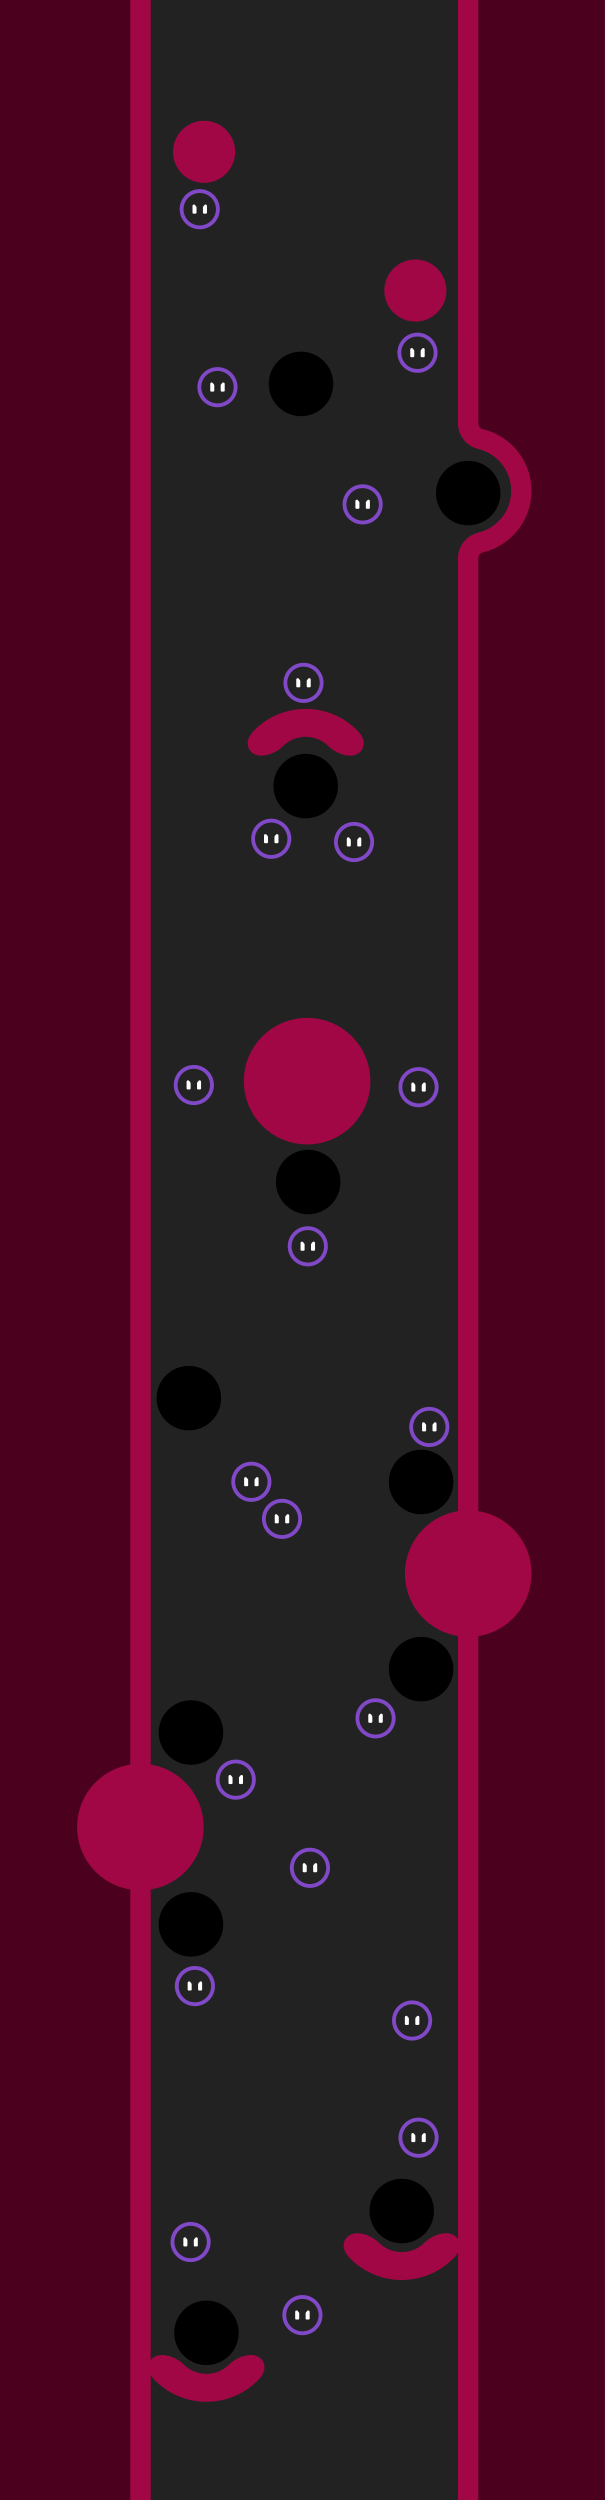
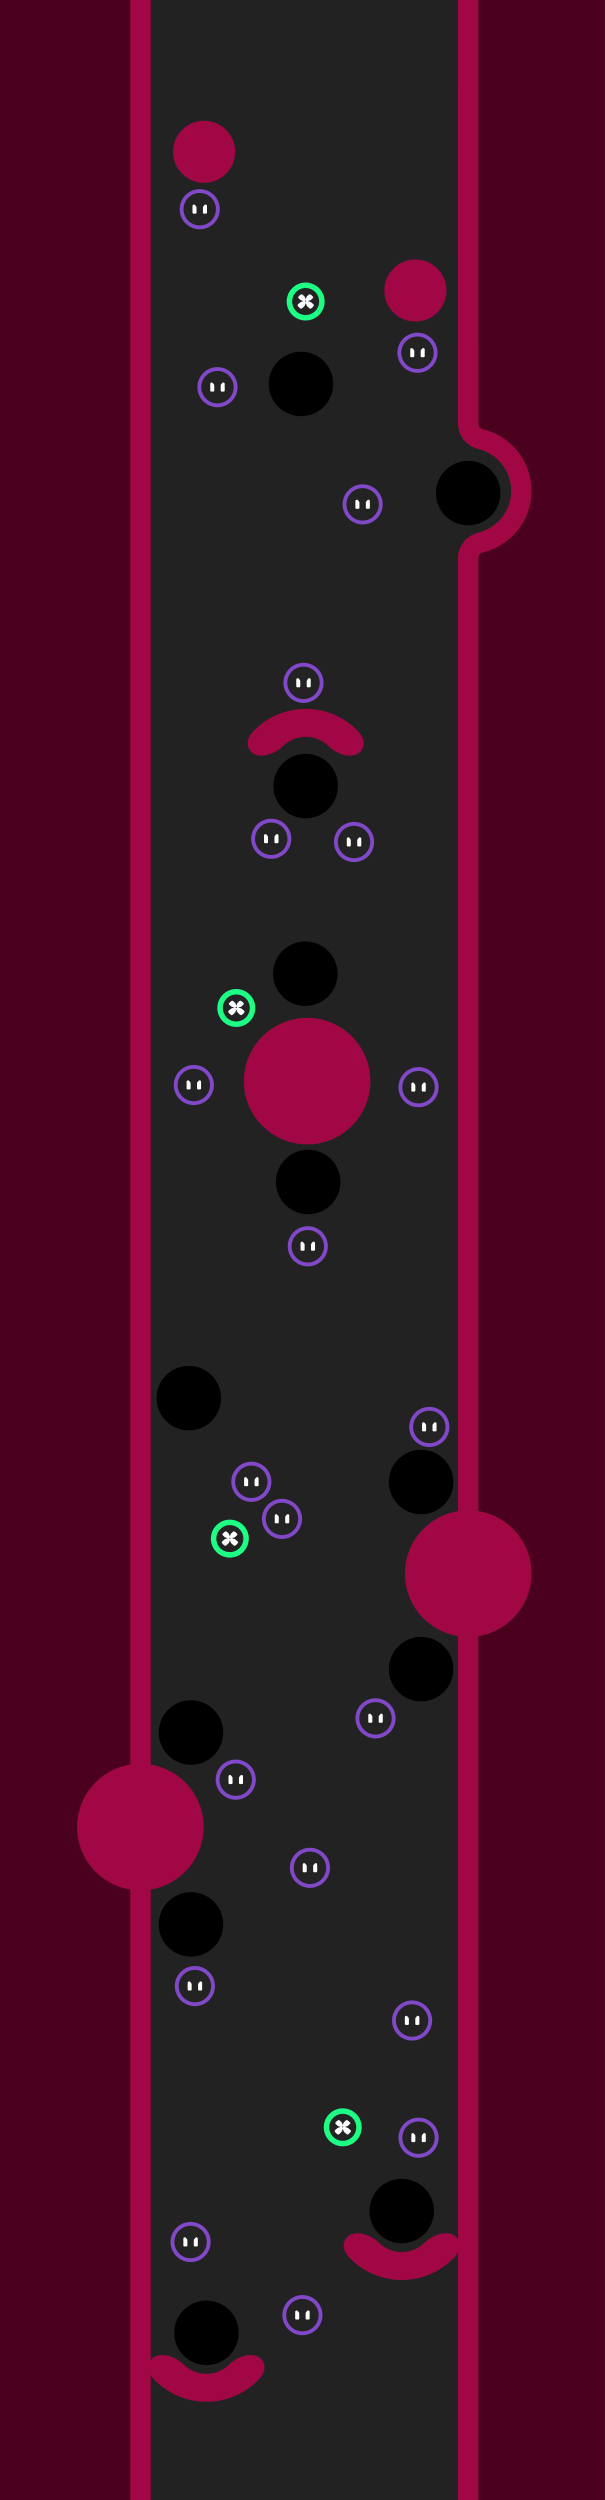
<svg xmlns="http://www.w3.org/2000/svg" width="750px" height="3100px" version="1.1" xml:space="preserve" style="fill-rule:evenodd;clip-rule:evenodd;stroke-linecap:round;stroke-linejoin:round;stroke-miterlimit:1.5;">
  <rect id="Level-1" x="-0" y="0" width="750" height="3100" style="fill:#222;" />
  <clipPath id="_clip1">
    <rect x="-0" y="0" width="750" height="3100" />
  </clipPath>
  <g clip-path="url(#_clip1)">
    <path id="_-collision-" d="M580.577,3206.11l0,-2513.83c0,-9.293 6.388,-17.367 15.431,-19.505c28.997,-6.932 50.569,-33.044 50.569,-64.155c0,-31.121 -21.585,-57.239 -50.588,-64.188c-9.015,-2.128 -15.385,-10.176 -15.385,-19.439c-0.027,-102.444 -0.027,-616.682 -0.027,-616.682" style="fill:none;stroke:#a10745;stroke-width:25px;" />
    <path id="_-background-" d="M580.577,3206.11l0,-2513.83c0,-9.293 6.388,-17.367 15.431,-19.505c28.997,-6.932 50.569,-33.044 50.569,-64.155c0,-31.121 -21.585,-57.239 -50.588,-64.188c-9.015,-2.128 -15.385,-10.176 -15.385,-19.439c-0.027,-102.444 -0.027,-616.682 -0.027,-616.682l399.125,0l0,3297.8l-399.125,-0Z" style="fill:#4b001e;stroke:#a10745;stroke-width:25px;" />
    <path id="_-collision-1" d="M174.077,-315.688c0,0 0,3522 0,3522" style="fill:none;stroke:#a10745;stroke-width:25px;" />
    <path id="_-background-1" d="M174.077,3206.31l-314.375,-0.203l0,-3521.8l314.375,0c0,0 0,3522 0,3522Z" style="fill:#4b001e;stroke:#a10745;stroke-width:25px;" />
    <g id="Hole">
      <circle id="holePos" cx="379.077" cy="974.752" r="40" />
    </g>
    <g id="Hole1">
      <circle id="holePos1" cx="580.577" cy="611.418" r="40" />
    </g>
    <g id="Hole2">
-       <circle id="holePos2" cx="373.244" cy="476.085" r="40" />
+       <circle id="holePos2" cx="378.577" cy="1207.42" r="40" />
    </g>
    <g id="Hole3">
-       <circle id="holePos3" cx="256" cy="2892.7" r="40" />
+       <circle id="holePos3" cx="373.244" cy="476.085" r="40" />
    </g>
    <g id="Hole4">
-       <circle id="holePos4" cx="498.155" cy="2741.7" r="40" />
+       <circle id="holePos4" cx="256" cy="2892.7" r="40" />
    </g>
    <g id="Hole5">
-       <circle id="holePos5" cx="236.822" cy="2386.2" r="40" />
+       <circle id="holePos5" cx="498.155" cy="2741.7" r="40" />
    </g>
    <g id="Hole6">
-       <circle id="holePos6" cx="236.822" cy="2148.36" r="40" />
+       <circle id="holePos6" cx="236.822" cy="2386.2" r="40" />
    </g>
    <g id="Hole7">
-       <circle id="holePos7" cx="522.155" cy="1837.69" r="40" />
+       <circle id="holePos7" cx="236.822" cy="2148.36" r="40" />
    </g>
    <g id="Hole8">
-       <circle id="holePos8" cx="234.155" cy="1733.69" r="40" />
+       <circle id="holePos8" cx="522.155" cy="1837.69" r="40" />
    </g>
    <g id="Hole9">
-       <circle id="holePos9" cx="382.155" cy="1465.69" r="40" />
+       <circle id="holePos9" cx="234.155" cy="1733.69" r="40" />
    </g>
    <g id="Hole10">
-       <circle id="holePos10" cx="522.155" cy="2069.7" r="40" />
+       <circle id="holePos10" cx="382.155" cy="1465.69" r="40" />
+     </g>
+     <g id="Hole11">
+       <circle id="holePos11" cx="522.155" cy="2069.7" r="40" />
    </g>
    <path id="_-collision-2" d="M370.757,891.957c11.069,-0.998 16.591,-0.005 16.591,-0.005c16.974,1.811 33.461,9.216 46.46,22.215c14.515,14.515 -7.53,12.319 -17.424,2.424c-20.59,-20.589 -54.023,-20.589 -74.613,0c-9.894,9.895 -31.94,12.091 -17.424,-2.424c12.986,-12.986 29.453,-20.389 46.41,-22.21c2.765,-0.297 9.013,-0.805 16.591,-0.005" style="fill:#a10745;stroke:#a10745;stroke-width:25.03px;" />
    <g id="Enemy">
      <circle id="enemyPos" cx="375" cy="2870.75" r="22.5" style="fill:#232323;stroke:#8148c8;stroke-width:4.77px;" />
      <g>
        <path d="M370.515,2867.22c0.331,0.398 0.512,0.899 0.512,1.416c0,1.87 0,6.366 0,6.366c0,0.69 -0.56,1.25 -1.25,1.25l-2.5,-0c-0.69,-0 -1.25,-0.56 -1.25,-1.25c0,-0 0,-4.606 0,-8.369c0,-0.731 0.458,-1.384 1.146,-1.633c0.688,-0.249 1.458,-0.041 1.926,0.521c0.548,0.658 1.058,1.27 1.416,1.699Z" style="fill:#fff;" />
        <path d="M379.485,2867.22c-0.331,0.398 -0.512,0.899 -0.512,1.416c-0,1.87 -0,6.366 -0,6.366c-0,0.69 0.56,1.25 1.25,1.25l2.5,-0c0.69,-0 1.25,-0.56 1.25,-1.25l-0,-8.369c-0,-0.731 -0.458,-1.384 -1.146,-1.633c-0.688,-0.249 -1.458,-0.041 -1.926,0.521c-0.548,0.658 -1.058,1.27 -1.416,1.699Z" style="fill:#fff;" />
      </g>
    </g>
    <g id="Enemy1">
      <circle id="enemyPos1" cx="236.333" cy="2780.09" r="22.5" style="fill:#232323;stroke:#8148c8;stroke-width:4.77px;" />
      <g>
        <path d="M231.848,2776.55c0.331,0.398 0.513,0.899 0.513,1.416l-0,6.366c-0,0.69 -0.56,1.25 -1.25,1.25l-2.5,0c-0.69,0 -1.25,-0.56 -1.25,-1.25l-0,-8.369c-0,-0.731 0.458,-1.384 1.145,-1.633c0.688,-0.249 1.458,-0.041 1.926,0.521c0.549,0.659 1.059,1.27 1.416,1.699Z" style="fill:#fff;" />
        <path d="M240.819,2776.55c-0.332,0.398 -0.513,0.899 -0.513,1.416l-0,6.366c-0,0.69 0.56,1.25 1.25,1.25l2.5,0c0.69,0 1.25,-0.56 1.25,-1.25l-0,-8.369c-0,-0.731 -0.458,-1.384 -1.146,-1.633c-0.687,-0.249 -1.457,-0.041 -1.925,0.521c-0.549,0.659 -1.059,1.27 -1.416,1.699Z" style="fill:#fff;" />
      </g>
    </g>
    <g id="Enemy2">
      <circle id="enemyPos2" cx="511" cy="2505.42" r="22.5" style="fill:#232323;stroke:#8148c8;stroke-width:4.77px;" />
      <g>
        <path d="M506.515,2501.89c0.331,0.397 0.512,0.898 0.512,1.416l0,6.366c0,0.689 -0.56,1.25 -1.25,1.25l-2.5,-0c-0.69,-0 -1.25,-0.561 -1.25,-1.25l0,-8.369c0,-0.732 0.458,-1.385 1.146,-1.634c0.688,-0.249 1.458,-0.04 1.926,0.522c0.548,0.658 1.058,1.27 1.416,1.699Z" style="fill:#fff;" />
        <path d="M515.485,2501.89c-0.331,0.397 -0.512,0.898 -0.512,1.416c-0,1.869 -0,6.366 -0,6.366c-0,0.689 0.56,1.25 1.25,1.25l2.5,-0c0.69,-0 1.25,-0.561 1.25,-1.25l-0,-8.369c-0,-0.732 -0.458,-1.385 -1.146,-1.634c-0.688,-0.249 -1.458,-0.04 -1.926,0.522c-0.548,0.658 -1.058,1.27 -1.416,1.699Z" style="fill:#fff;" />
      </g>
    </g>
    <g id="Enemy3">
      <circle id="enemyPos3" cx="241.667" cy="2462.75" r="22.5" style="fill:#232323;stroke:#8148c8;stroke-width:4.77px;" />
      <g>
        <path d="M237.181,2459.22c0.332,0.398 0.513,0.899 0.513,1.416c0,1.87 0,6.366 0,6.366c0,0.69 -0.56,1.25 -1.25,1.25l-2.5,-0c-0.69,-0 -1.25,-0.56 -1.25,-1.25l0,-8.369c0,-0.731 0.458,-1.384 1.146,-1.633c0.687,-0.249 1.457,-0.041 1.925,0.521c0.549,0.658 1.059,1.27 1.416,1.699Z" style="fill:#fff;" />
        <path d="M246.152,2459.22c-0.331,0.398 -0.513,0.899 -0.513,1.416l0,6.366c0,0.69 0.56,1.25 1.25,1.25l2.5,-0c0.69,-0 1.25,-0.56 1.25,-1.25l0,-8.369c0,-0.731 -0.458,-1.384 -1.145,-1.633c-0.688,-0.249 -1.458,-0.041 -1.926,0.521c-0.549,0.658 -1.059,1.27 -1.416,1.699Z" style="fill:#fff;" />
      </g>
    </g>
    <g id="Enemy4">
      <circle id="enemyPos4" cx="465.667" cy="2130.75" r="22.5" style="fill:#232323;stroke:#8148c8;stroke-width:4.77px;" />
      <g>
        <path d="M461.181,2127.22c0.332,0.398 0.513,0.899 0.513,1.416l0,6.366c0,0.69 -0.56,1.25 -1.25,1.25l-2.5,-0c-0.69,-0 -1.25,-0.56 -1.25,-1.25l0,-8.369c0,-0.731 0.458,-1.384 1.146,-1.633c0.687,-0.249 1.457,-0.041 1.925,0.521c0.549,0.658 1.059,1.27 1.416,1.699Z" style="fill:#fff;" />
        <path d="M470.152,2127.22c-0.331,0.398 -0.513,0.899 -0.513,1.416l0,6.366c0,0.69 0.56,1.25 1.25,1.25l2.5,-0c0.69,-0 1.25,-0.56 1.25,-1.25l0,-8.369c0,-0.731 -0.458,-1.384 -1.145,-1.633c-0.688,-0.249 -1.458,-0.041 -1.926,0.521c-0.549,0.658 -1.059,1.27 -1.416,1.699Z" style="fill:#fff;" />
      </g>
    </g>
    <g id="Enemy5">
      <circle id="enemyPos5" cx="532.333" cy="1769.42" r="22.5" style="fill:#232323;stroke:#8148c8;stroke-width:4.77px;" />
      <g>
        <path d="M527.848,1765.89c0.331,0.397 0.513,0.898 0.513,1.416c-0,1.869 -0,6.366 -0,6.366c-0,0.689 -0.56,1.25 -1.25,1.25l-2.5,-0c-0.69,-0 -1.25,-0.561 -1.25,-1.25l-0,-8.369c-0,-0.732 0.458,-1.385 1.145,-1.634c0.688,-0.249 1.458,-0.04 1.926,0.522c0.549,0.658 1.059,1.27 1.416,1.699Z" style="fill:#fff;" />
        <path d="M536.819,1765.89c-0.332,0.397 -0.513,0.898 -0.513,1.416l-0,6.366c-0,0.689 0.56,1.25 1.25,1.25l2.5,-0c0.69,-0 1.25,-0.561 1.25,-1.25l-0,-8.369c-0,-0.732 -0.458,-1.385 -1.146,-1.634c-0.687,-0.249 -1.457,-0.04 -1.925,0.522c-0.549,0.658 -1.059,1.27 -1.416,1.699Z" style="fill:#fff;" />
      </g>
    </g>
    <g id="Enemy6">
      <circle id="enemyPos6" cx="519" cy="1348.09" r="22.5" style="fill:#232323;stroke:#8148c8;stroke-width:4.77px;" />
      <g>
        <path d="M514.515,1344.55c0.331,0.398 0.512,0.899 0.512,1.416c0,1.87 0,6.366 0,6.366c0,0.69 -0.56,1.25 -1.25,1.25l-2.5,0c-0.69,0 -1.25,-0.56 -1.25,-1.25l0,-8.369c0,-0.731 0.458,-1.384 1.146,-1.633c0.688,-0.249 1.458,-0.041 1.926,0.521c0.548,0.659 1.058,1.27 1.416,1.699Z" style="fill:#fff;" />
        <path d="M523.485,1344.55c-0.331,0.398 -0.512,0.899 -0.512,1.416c-0,1.87 -0,6.366 -0,6.366c-0,0.69 0.56,1.25 1.25,1.25l2.5,0c0.69,0 1.25,-0.56 1.25,-1.25c-0,0 -0,-4.605 -0,-8.369c-0,-0.731 -0.458,-1.384 -1.146,-1.633c-0.688,-0.249 -1.458,-0.041 -1.926,0.521c-0.548,0.659 -1.058,1.27 -1.416,1.699Z" style="fill:#fff;" />
      </g>
    </g>
    <g id="Enemy7">
      <circle id="enemyPos7" cx="240.333" cy="1345.42" r="22.5" style="fill:#232323;stroke:#8148c8;stroke-width:4.77px;" />
      <g>
        <path d="M235.848,1341.89c0.331,0.397 0.513,0.898 0.513,1.416l-0,6.366c-0,0.689 -0.56,1.25 -1.25,1.25l-2.5,-0c-0.69,-0 -1.25,-0.561 -1.25,-1.25c-0,-0 -0,-4.606 -0,-8.369c-0,-0.732 0.458,-1.385 1.145,-1.634c0.688,-0.249 1.458,-0.04 1.926,0.522c0.549,0.658 1.059,1.27 1.416,1.699Z" style="fill:#fff;" />
        <path d="M244.819,1341.89c-0.332,0.397 -0.513,0.898 -0.513,1.416l-0,6.366c-0,0.689 0.56,1.25 1.25,1.25l2.5,-0c0.69,-0 1.25,-0.561 1.25,-1.25c-0,-0 -0,-4.606 -0,-8.369c-0,-0.732 -0.458,-1.385 -1.146,-1.634c-0.687,-0.249 -1.457,-0.04 -1.925,0.522c-0.549,0.658 -1.059,1.27 -1.416,1.699Z" style="fill:#fff;" />
      </g>
    </g>
    <g id="Enemy8">
      <circle id="enemyPos8" cx="336.333" cy="1040.09" r="22.5" style="fill:#232323;stroke:#8148c8;stroke-width:4.77px;" />
      <g>
        <path d="M331.848,1036.55c0.331,0.398 0.513,0.899 0.513,1.416c-0,1.87 -0,6.366 -0,6.366c-0,0.69 -0.56,1.25 -1.25,1.25l-2.5,0c-0.69,0 -1.25,-0.56 -1.25,-1.25l-0,-8.369c-0,-0.731 0.458,-1.384 1.145,-1.633c0.688,-0.249 1.458,-0.041 1.926,0.521c0.549,0.659 1.059,1.27 1.416,1.699Z" style="fill:#fff;" />
        <path d="M340.819,1036.55c-0.332,0.398 -0.513,0.899 -0.513,1.416c-0,1.87 -0,6.366 -0,6.366c-0,0.69 0.56,1.25 1.25,1.25l2.5,0c0.69,0 1.25,-0.56 1.25,-1.25l-0,-8.369c-0,-0.731 -0.458,-1.384 -1.146,-1.633c-0.687,-0.249 -1.457,-0.041 -1.925,0.521c-0.549,0.659 -1.059,1.27 -1.416,1.699Z" style="fill:#fff;" />
      </g>
    </g>
    <g id="Enemy9">
      <circle id="enemyPos9" cx="439" cy="1044.09" r="22.5" style="fill:#232323;stroke:#8148c8;stroke-width:4.77px;" />
      <g>
        <path d="M434.515,1040.55c0.331,0.398 0.512,0.899 0.512,1.416c0,1.87 0,6.366 0,6.366c0,0.69 -0.56,1.25 -1.25,1.25l-2.5,0c-0.69,0 -1.25,-0.56 -1.25,-1.25l0,-8.369c0,-0.731 0.458,-1.384 1.146,-1.633c0.688,-0.249 1.458,-0.041 1.926,0.521c0.548,0.659 1.058,1.27 1.416,1.699Z" style="fill:#fff;" />
        <path d="M443.485,1040.55c-0.331,0.398 -0.512,0.899 -0.512,1.416c-0,1.87 -0,6.366 -0,6.366c-0,0.69 0.56,1.25 1.25,1.25l2.5,0c0.69,0 1.25,-0.56 1.25,-1.25l-0,-8.369c-0,-0.731 -0.458,-1.384 -1.146,-1.633c-0.688,-0.249 -1.458,-0.041 -1.926,0.521c-0.548,0.659 -1.058,1.27 -1.416,1.699Z" style="fill:#fff;" />
      </g>
    </g>
    <g id="Enemy10">
      <circle id="enemyPos10" cx="376.333" cy="846.752" r="22.5" style="fill:#232323;stroke:#8148c8;stroke-width:4.77px;" />
      <g>
        <path d="M371.848,843.22c0.331,0.398 0.513,0.899 0.513,1.416l-0,6.366c-0,0.69 -0.56,1.25 -1.25,1.25l-2.5,-0c-0.69,-0 -1.25,-0.56 -1.25,-1.25c-0,-0 -0,-4.606 -0,-8.369c-0,-0.731 0.458,-1.384 1.145,-1.633c0.688,-0.249 1.458,-0.041 1.926,0.521c0.549,0.658 1.059,1.27 1.416,1.699Z" style="fill:#fff;" />
        <path d="M380.819,843.22c-0.332,0.398 -0.513,0.899 -0.513,1.416l-0,6.366c-0,0.69 0.56,1.25 1.25,1.25l2.5,-0c0.69,-0 1.25,-0.56 1.25,-1.25l-0,-8.369c-0,-0.731 -0.458,-1.384 -1.146,-1.633c-0.687,-0.249 -1.457,-0.041 -1.925,0.521c-0.549,0.658 -1.059,1.27 -1.416,1.699Z" style="fill:#fff;" />
      </g>
    </g>
    <g id="Enemy11">
      <circle id="enemyPos11" cx="449.667" cy="625.419" r="22.5" style="fill:#232323;stroke:#8148c8;stroke-width:4.77px;" />
      <g>
        <path d="M445.181,621.887c0.332,0.397 0.513,0.898 0.513,1.416c0,1.869 0,6.366 0,6.366c0,0.689 -0.56,1.25 -1.25,1.25l-2.5,-0c-0.69,-0 -1.25,-0.561 -1.25,-1.25l0,-8.369c0,-0.732 0.458,-1.385 1.146,-1.634c0.687,-0.249 1.457,-0.04 1.925,0.522c0.549,0.658 1.059,1.27 1.416,1.699Z" style="fill:#fff;" />
        <path d="M454.152,621.887c-0.331,0.397 -0.513,0.898 -0.513,1.416c0,1.869 0,6.366 0,6.366c0,0.689 0.56,1.25 1.25,1.25l2.5,-0c0.69,-0 1.25,-0.561 1.25,-1.25l0,-8.369c0,-0.732 -0.458,-1.385 -1.145,-1.634c-0.688,-0.249 -1.458,-0.04 -1.926,0.522c-0.549,0.658 -1.059,1.27 -1.416,1.699Z" style="fill:#fff;" />
      </g>
    </g>
    <g id="Enemy12">
      <circle id="enemyPos12" cx="517.667" cy="437.419" r="22.5" style="fill:#232323;stroke:#8148c8;stroke-width:4.77px;" />
      <g>
        <path d="M513.181,433.887c0.332,0.397 0.513,0.898 0.513,1.416l0,6.366c0,0.689 -0.56,1.25 -1.25,1.25l-2.5,-0c-0.69,-0 -1.25,-0.561 -1.25,-1.25l0,-8.369c0,-0.732 0.458,-1.385 1.146,-1.634c0.687,-0.249 1.457,-0.04 1.925,0.522c0.549,0.658 1.059,1.27 1.416,1.699Z" style="fill:#fff;" />
        <path d="M522.152,433.887c-0.331,0.397 -0.513,0.898 -0.513,1.416l0,6.366c0,0.689 0.56,1.25 1.25,1.25l2.5,-0c0.69,-0 1.25,-0.561 1.25,-1.25l0,-8.369c0,-0.732 -0.458,-1.385 -1.145,-1.634c-0.688,-0.249 -1.458,-0.04 -1.926,0.522c-0.549,0.658 -1.059,1.27 -1.416,1.699Z" style="fill:#fff;" />
      </g>
    </g>
    <g id="Enemy13">
      <circle id="enemyPos13" cx="247.667" cy="259.419" r="22.5" style="fill:#232323;stroke:#8148c8;stroke-width:4.77px;" />
      <g>
        <path d="M243.181,255.887c0.332,0.397 0.513,0.898 0.513,1.416c0,1.869 0,6.366 0,6.366c0,0.689 -0.56,1.25 -1.25,1.25l-2.5,-0c-0.69,-0 -1.25,-0.561 -1.25,-1.25c0,-0 0,-4.606 0,-8.369c0,-0.732 0.458,-1.385 1.146,-1.634c0.687,-0.249 1.457,-0.04 1.925,0.522c0.549,0.658 1.059,1.27 1.416,1.699Z" style="fill:#fff;" />
        <path d="M252.152,255.887c-0.331,0.397 -0.513,0.898 -0.513,1.416c0,1.869 0,6.366 0,6.366c0,0.689 0.56,1.25 1.25,1.25l2.5,-0c0.69,-0 1.25,-0.561 1.25,-1.25c0,-0 0,-4.606 0,-8.369c0,-0.732 -0.458,-1.385 -1.145,-1.634c-0.688,-0.249 -1.458,-0.04 -1.926,0.522c-0.549,0.658 -1.059,1.27 -1.416,1.699Z" style="fill:#fff;" />
      </g>
    </g>
    <g id="Enemy14">
      <circle id="enemyPos14" cx="381.667" cy="1545.42" r="22.5" style="fill:#232323;stroke:#8148c8;stroke-width:4.77px;" />
      <g>
        <path d="M377.181,1541.89c0.332,0.397 0.513,0.898 0.513,1.416c0,1.869 0,6.366 0,6.366c0,0.689 -0.56,1.25 -1.25,1.25l-2.5,-0c-0.69,-0 -1.25,-0.561 -1.25,-1.25c0,-0 0,-4.606 0,-8.369c0,-0.732 0.458,-1.385 1.146,-1.634c0.687,-0.249 1.457,-0.04 1.925,0.522c0.549,0.658 1.059,1.27 1.416,1.699Z" style="fill:#fff;" />
        <path d="M386.152,1541.89c-0.331,0.397 -0.513,0.898 -0.513,1.416c0,1.869 0,6.366 0,6.366c0,0.689 0.56,1.25 1.25,1.25l2.5,-0c0.69,-0 1.25,-0.561 1.25,-1.25l0,-8.369c0,-0.732 -0.458,-1.385 -1.145,-1.634c-0.688,-0.249 -1.458,-0.04 -1.926,0.522c-0.549,0.658 -1.059,1.27 -1.416,1.699Z" style="fill:#fff;" />
      </g>
    </g>
    <g id="Enemy15">
      <circle id="enemyPos15" cx="349.667" cy="1883.42" r="22.5" style="fill:#232323;stroke:#8148c8;stroke-width:4.77px;" />
      <g>
        <path d="M345.181,1879.89c0.332,0.397 0.513,0.898 0.513,1.416c0,1.869 0,6.366 0,6.366c0,0.689 -0.56,1.25 -1.25,1.25l-2.5,-0c-0.69,-0 -1.25,-0.561 -1.25,-1.25l0,-8.369c0,-0.732 0.458,-1.385 1.146,-1.634c0.687,-0.249 1.457,-0.04 1.925,0.522c0.549,0.658 1.059,1.27 1.416,1.699Z" style="fill:#fff;" />
        <path d="M354.152,1879.89c-0.331,0.397 -0.513,0.898 -0.513,1.416c0,1.869 0,6.366 0,6.366c0,0.689 0.56,1.25 1.25,1.25l2.5,-0c0.69,-0 1.25,-0.561 1.25,-1.25l0,-8.369c0,-0.732 -0.458,-1.385 -1.145,-1.634c-0.688,-0.249 -1.458,-0.04 -1.926,0.522c-0.549,0.658 -1.059,1.27 -1.416,1.699Z" style="fill:#fff;" />
      </g>
    </g>
    <g id="Enemy16">
      <circle id="enemyPos16" cx="311.667" cy="1837.42" r="22.5" style="fill:#232323;stroke:#8148c8;stroke-width:4.77px;" />
      <g>
        <path d="M307.181,1833.89c0.332,0.397 0.513,0.898 0.513,1.416c0,1.869 0,6.366 0,6.366c0,0.689 -0.56,1.25 -1.25,1.25l-2.5,-0c-0.69,-0 -1.25,-0.561 -1.25,-1.25l0,-8.369c0,-0.732 0.458,-1.385 1.146,-1.634c0.687,-0.249 1.457,-0.04 1.925,0.522c0.549,0.658 1.059,1.27 1.416,1.699Z" style="fill:#fff;" />
        <path d="M316.152,1833.89c-0.331,0.397 -0.513,0.898 -0.513,1.416l0,6.366c0,0.689 0.56,1.25 1.25,1.25l2.5,-0c0.69,-0 1.25,-0.561 1.25,-1.25l0,-8.369c0,-0.732 -0.458,-1.385 -1.145,-1.634c-0.688,-0.249 -1.458,-0.04 -1.926,0.522c-0.549,0.658 -1.059,1.27 -1.416,1.699Z" style="fill:#fff;" />
      </g>
    </g>
    <g id="Enemy17">
      <circle id="enemyPos17" cx="269.667" cy="480.085" r="22.5" style="fill:#232323;stroke:#8148c8;stroke-width:4.77px;" />
      <g>
        <path d="M265.181,476.553c0.332,0.398 0.513,0.899 0.513,1.416l0,6.366c0,0.69 -0.56,1.25 -1.25,1.25l-2.5,0c-0.69,0 -1.25,-0.56 -1.25,-1.25l0,-8.369c0,-0.731 0.458,-1.384 1.146,-1.633c0.687,-0.249 1.457,-0.041 1.925,0.521c0.549,0.659 1.059,1.27 1.416,1.699Z" style="fill:#fff;" />
        <path d="M274.152,476.553c-0.331,0.398 -0.513,0.899 -0.513,1.416l0,6.366c0,0.69 0.56,1.25 1.25,1.25l2.5,0c0.69,0 1.25,-0.56 1.25,-1.25l0,-8.369c0,-0.731 -0.458,-1.384 -1.145,-1.633c-0.688,-0.249 -1.458,-0.041 -1.926,0.521c-0.549,0.659 -1.059,1.27 -1.416,1.699Z" style="fill:#fff;" />
      </g>
    </g>
    <g id="Enemy18">
      <circle id="enemyPos18" cx="384.333" cy="2316.09" r="22.5" style="fill:#232323;stroke:#8148c8;stroke-width:4.77px;" />
      <g>
        <path d="M379.848,2312.55c0.331,0.398 0.513,0.899 0.513,1.416l-0,6.366c-0,0.69 -0.56,1.25 -1.25,1.25l-2.5,0c-0.69,0 -1.25,-0.56 -1.25,-1.25l-0,-8.369c-0,-0.731 0.458,-1.384 1.145,-1.633c0.688,-0.249 1.458,-0.041 1.926,0.521c0.549,0.659 1.059,1.27 1.416,1.699Z" style="fill:#fff;" />
        <path d="M388.819,2312.55c-0.332,0.398 -0.513,0.899 -0.513,1.416c-0,1.87 -0,6.366 -0,6.366c-0,0.69 0.56,1.25 1.25,1.25l2.5,0c0.69,0 1.25,-0.56 1.25,-1.25l-0,-8.369c-0,-0.731 -0.458,-1.384 -1.146,-1.633c-0.687,-0.249 -1.457,-0.041 -1.925,0.521c-0.549,0.659 -1.059,1.27 -1.416,1.699Z" style="fill:#fff;" />
      </g>
    </g>
    <g id="Enemy19">
      <circle id="enemyPos19" cx="292.333" cy="2206.75" r="22.5" style="fill:#232323;stroke:#8148c8;stroke-width:4.77px;" />
      <g>
        <path d="M287.848,2203.22c0.331,0.398 0.513,0.899 0.513,1.416l-0,6.366c-0,0.69 -0.56,1.25 -1.25,1.25l-2.5,-0c-0.69,-0 -1.25,-0.56 -1.25,-1.25l-0,-8.369c-0,-0.731 0.458,-1.384 1.145,-1.633c0.688,-0.249 1.458,-0.041 1.926,0.521c0.549,0.658 1.059,1.27 1.416,1.699Z" style="fill:#fff;" />
        <path d="M296.819,2203.22c-0.332,0.398 -0.513,0.899 -0.513,1.416l-0,6.366c-0,0.69 0.56,1.25 1.25,1.25l2.5,-0c0.69,-0 1.25,-0.56 1.25,-1.25c-0,-0 -0,-4.606 -0,-8.369c-0,-0.731 -0.458,-1.384 -1.146,-1.633c-0.687,-0.249 -1.457,-0.041 -1.925,0.521c-0.549,0.658 -1.059,1.27 -1.416,1.699Z" style="fill:#fff;" />
      </g>
    </g>
    <g id="Enemy20">
      <circle id="enemyPos20" cx="519" cy="2650.75" r="22.5" style="fill:#232323;stroke:#8148c8;stroke-width:4.77px;" />
      <g>
        <path d="M514.515,2647.22c0.331,0.398 0.512,0.899 0.512,1.416c0,1.87 0,6.366 0,6.366c0,0.69 -0.56,1.25 -1.25,1.25l-2.5,-0c-0.69,-0 -1.25,-0.56 -1.25,-1.25l0,-8.369c0,-0.731 0.458,-1.384 1.146,-1.633c0.688,-0.249 1.458,-0.041 1.926,0.521c0.548,0.658 1.058,1.27 1.416,1.699Z" style="fill:#fff;" />
        <path d="M523.485,2647.22c-0.331,0.398 -0.512,0.899 -0.512,1.416c-0,1.87 -0,6.366 -0,6.366c-0,0.69 0.56,1.25 1.25,1.25l2.5,-0c0.69,-0 1.25,-0.56 1.25,-1.25l-0,-8.369c-0,-0.731 -0.458,-1.384 -1.146,-1.633c-0.688,-0.249 -1.458,-0.041 -1.926,0.521c-0.548,0.658 -1.058,1.27 -1.416,1.699Z" style="fill:#fff;" />
      </g>
    </g>
    <path id="_-collision-3" d="M264.32,2965.27c-11.069,0.999 -16.591,0.006 -16.591,0.006c-16.974,-1.812 -33.461,-9.217 -46.46,-22.215c-14.516,-14.516 7.53,-12.319 17.424,-2.425c20.59,20.59 54.023,20.59 74.613,0c9.894,-9.894 31.94,-12.091 17.424,2.425c-12.986,12.986 -29.454,20.389 -46.41,22.209c-2.765,0.297 -9.013,0.806 -16.591,0.006" style="fill:#a10745;stroke:#a10745;stroke-width:25.03px;" />
    <path id="_-collision-4" d="M506.476,2814.27c-11.069,0.999 -16.591,0.006 -16.591,0.006c-16.974,-1.812 -33.462,-9.217 -46.46,-22.215c-14.516,-14.516 7.53,-12.319 17.424,-2.425c20.59,20.59 54.023,20.59 74.612,0c9.895,-9.894 31.94,-12.091 17.425,2.425c-12.986,12.986 -29.454,20.389 -46.41,22.209c-2.765,0.297 -9.013,0.806 -16.591,0.006" style="fill:#a10745;stroke:#a10745;stroke-width:25.03px;" />
    <circle id="_-collisionCircle-" cx="174.077" cy="2265.53" r="66" style="fill:#a10745;stroke:#a10745;stroke-width:25.03px;" />
    <circle id="_-collisionCircle-1" cx="580.577" cy="1951.29" r="66" style="fill:#a10745;stroke:#a10745;stroke-width:25.03px;" />
    <circle id="_-collisionCircle-2" cx="380.833" cy="1340.62" r="66" style="fill:#a10745;stroke:#a10745;stroke-width:25.03px;" />
    <circle id="_-collisionCircle-3" cx="253.068" cy="188.252" r="26" style="fill:#a10745;stroke:#a10745;stroke-width:25.03px;" />
    <circle id="_-collisionCircle-4" cx="515.068" cy="360.252" r="26" style="fill:#a10745;stroke:#a10745;stroke-width:25.03px;" />
+     <g id="PowerPuck">
+       <circle id="powerPos" cx="425" cy="2637.89" r="20.142" style="fill:#232323;stroke:#1cfe84;stroke-width:6.79px;" />
+       <g>
+         <g id="eyes">
+           <g id="powerpuck-right-eye">
+             <g>
+               <path id="right-eye" d="M419.551,2636.48c-0.383,-0.101 -0.728,-0.291 -1.002,-0.554c-0.85,-0.816 -1.697,-1.635 -2.541,-2.458c-0.417,-0.406 -0.458,-1.173 0.124,-1.666c0.641,-0.543 1.281,-1.087 1.919,-1.633c0.573,-0.489 1.371,-0.398 1.798,0c1.544,1.44 3.096,2.87 4.659,4.291c0.51,0.465 0.773,1.308 0.295,2.06c-0.484,0.76 -1.437,0.969 -2.138,0.784c-1.038,-0.274 -2.076,-0.549 -3.114,-0.824Z" style="fill:#fff;" />
+               <path id="right-eye1" d="M424.1,2632.41c-0.111,-0.352 -0.316,-0.655 -0.579,-0.894c-0.851,-0.773 -1.7,-1.549 -2.545,-2.327c-0.424,-0.39 -1.215,-0.486 -1.781,-0c-0.627,0.538 -1.256,1.076 -1.885,1.611c-0.576,0.491 -0.519,1.248 -0.105,1.646c1.542,1.483 3.093,2.955 4.655,4.417c0.542,0.508 1.47,0.705 2.278,0.267c0.757,-0.409 1.061,-1.257 0.842,-1.943c-0.296,-0.925 -0.589,-1.85 -0.88,-2.777Z" style="fill:#fff;" />
+             </g>
+             <g>
+               <path id="right-eye2" d="M424.089,2642.63c-0.122,0.399 -0.351,0.745 -0.645,1.018c-0.994,0.925 -1.992,1.845 -2.993,2.761c-0.485,0.444 -1.432,0.63 -2.071,0c-0.651,-0.641 -1.3,-1.284 -1.947,-1.929c-0.62,-0.619 -0.344,-1.481 0.122,-1.891c1.772,-1.56 3.533,-3.131 5.284,-4.714c0.555,-0.501 1.481,-0.713 2.299,-0.269c0.775,0.419 1.085,1.293 0.872,1.999c-0.304,1.009 -0.611,2.018 -0.921,3.025Z" style="fill:#fff;" />
+               <path id="right-eye3" d="M419.477,2638.27c-0.406,0.106 -0.773,0.304 -1.075,0.57c-0.992,0.876 -1.988,1.749 -2.987,2.619c-0.462,0.401 -0.752,1.252 -0.139,1.867c0.634,0.638 1.27,1.273 1.909,1.906c0.63,0.626 1.57,0.435 2.05,0c1.774,-1.604 3.537,-3.22 5.288,-4.849c0.527,-0.49 0.791,-1.372 0.289,-2.153c-0.492,-0.764 -1.439,-0.978 -2.148,-0.792c-1.062,0.278 -2.125,0.555 -3.187,0.832Z" style="fill:#fff;" />
+             </g>
+           </g>
+           <g id="powerpuck-left-eye">
+             <g>
+               <path id="right-eye4" d="M425.961,2632.41c0.105,-0.351 0.306,-0.655 0.565,-0.894c0.839,-0.773 1.676,-1.549 2.51,-2.327c0.423,-0.395 1.214,-0.482 1.781,-0c0.635,0.538 1.272,1.076 1.909,1.611c0.577,0.485 0.543,1.243 0.13,1.646c-1.519,1.483 -3.049,2.955 -4.588,4.417c-0.54,0.512 -1.467,0.701 -2.275,0.267c-0.756,-0.405 -1.082,-1.249 -0.871,-1.943c0.282,-0.925 0.561,-1.85 0.839,-2.777Z" style="fill:#fff;" />
+               <path id="right-eye5" d="M430.571,2636.48c0.381,-0.101 0.723,-0.29 0.994,-0.554c0.837,-0.816 1.672,-1.635 2.503,-2.458c0.416,-0.412 0.434,-1.179 -0.149,-1.666c-0.649,-0.543 -1.297,-1.087 -1.943,-1.633c-0.575,-0.484 -1.372,-0.403 -1.798,0c-1.522,1.44 -3.054,2.87 -4.594,4.291c-0.508,0.469 -0.75,1.314 -0.264,2.06c0.492,0.756 1.444,0.97 2.149,0.784c1.034,-0.274 2.068,-0.549 3.102,-0.824Z" style="fill:#fff;" />
+             </g>
+             <g>
+               <path id="right-eye6" d="M430.672,2638.27c0.408,0.107 0.778,0.304 1.083,0.57c1.006,0.876 2.015,1.749 3.027,2.619c0.461,0.396 0.776,1.246 0.167,1.867c-0.625,0.638 -1.252,1.273 -1.88,1.906c-0.627,0.632 -1.57,0.429 -2.051,0c-1.798,-1.604 -3.585,-3.22 -5.361,-4.849c-0.53,-0.486 -0.815,-1.366 -0.321,-2.153c0.483,-0.768 1.43,-0.977 2.136,-0.792c1.067,0.278 2.133,0.555 3.2,0.832Z" style="fill:#fff;" />
+               <path id="right-eye7" d="M426.125,2642.63c0.128,0.399 0.362,0.745 0.66,1.018c1.008,0.925 2.02,1.845 3.035,2.761c0.485,0.438 1.435,0.636 2.071,0c0.641,-0.641 1.28,-1.284 1.917,-1.929c0.618,-0.625 0.317,-1.486 -0.149,-1.891c-1.796,-1.56 -3.581,-3.131 -5.355,-4.714c-0.557,-0.497 -1.485,-0.717 -2.303,-0.269c-0.775,0.423 -1.064,1.301 -0.843,1.999c0.32,1.009 0.642,2.018 0.967,3.025Z" style="fill:#fff;" />
+             </g>
+           </g>
+         </g>
+       </g>
+     </g>
+     <g id="PowerPuck1">
+       <circle id="powerPos1" cx="285" cy="1907.89" r="20.142" style="fill:#232323;stroke:#1cfe84;stroke-width:6.79px;" />
+       <g>
+         <g id="eyes1">
+           <g id="powerpuck-right-eye1">
+             <g>
+               <path id="right-eye8" d="M279.551,1906.48c-0.383,-0.101 -0.728,-0.291 -1.002,-0.554c-0.85,-0.816 -1.697,-1.635 -2.541,-2.458c-0.417,-0.406 -0.458,-1.173 0.124,-1.666c0.641,-0.543 1.281,-1.087 1.919,-1.633c0.573,-0.489 1.371,-0.398 1.798,0c1.544,1.44 3.096,2.87 4.659,4.291c0.51,0.465 0.773,1.308 0.295,2.06c-0.484,0.76 -1.437,0.969 -2.138,0.784c-1.038,-0.274 -2.076,-0.549 -3.114,-0.824Z" style="fill:#fff;" />
+               <path id="right-eye9" d="M284.1,1902.41c-0.111,-0.352 -0.316,-0.655 -0.579,-0.894c-0.851,-0.773 -1.7,-1.549 -2.545,-2.327c-0.424,-0.39 -1.215,-0.486 -1.781,-0c-0.627,0.538 -1.256,1.076 -1.885,1.611c-0.576,0.491 -0.519,1.248 -0.105,1.646c1.542,1.483 3.093,2.955 4.655,4.417c0.542,0.508 1.47,0.705 2.278,0.267c0.757,-0.409 1.061,-1.257 0.842,-1.943c-0.296,-0.925 -0.589,-1.85 -0.88,-2.777Z" style="fill:#fff;" />
+             </g>
+             <g>
+               <path id="right-eye10" d="M284.089,1912.63c-0.122,0.399 -0.351,0.745 -0.645,1.018c-0.994,0.925 -1.992,1.845 -2.993,2.761c-0.485,0.444 -1.432,0.63 -2.071,0c-0.651,-0.641 -1.3,-1.284 -1.947,-1.929c-0.62,-0.619 -0.344,-1.481 0.122,-1.891c1.772,-1.56 3.533,-3.131 5.284,-4.714c0.555,-0.501 1.481,-0.713 2.299,-0.269c0.775,0.419 1.085,1.293 0.872,1.999c-0.304,1.009 -0.611,2.018 -0.921,3.025Z" style="fill:#fff;" />
+               <path id="right-eye11" d="M279.477,1908.27c-0.406,0.106 -0.773,0.304 -1.075,0.57c-0.992,0.876 -1.988,1.749 -2.987,2.619c-0.462,0.401 -0.752,1.252 -0.139,1.867c0.634,0.638 1.27,1.273 1.909,1.906c0.63,0.626 1.57,0.435 2.05,0c1.774,-1.604 3.537,-3.22 5.288,-4.849c0.527,-0.49 0.791,-1.372 0.289,-2.153c-0.492,-0.764 -1.439,-0.978 -2.148,-0.792c-1.062,0.278 -2.125,0.555 -3.187,0.832Z" style="fill:#fff;" />
+             </g>
+           </g>
+           <g id="powerpuck-left-eye1">
+             <g>
+               <path id="right-eye12" d="M285.961,1902.41c0.105,-0.351 0.306,-0.655 0.565,-0.894c0.839,-0.773 1.676,-1.549 2.51,-2.327c0.423,-0.395 1.214,-0.482 1.781,-0c0.635,0.538 1.272,1.076 1.909,1.611c0.577,0.485 0.543,1.243 0.13,1.646c-1.519,1.483 -3.049,2.955 -4.588,4.417c-0.54,0.512 -1.467,0.701 -2.275,0.267c-0.756,-0.405 -1.082,-1.249 -0.871,-1.943c0.282,-0.925 0.561,-1.85 0.839,-2.777Z" style="fill:#fff;" />
+               <path id="right-eye13" d="M290.571,1906.48c0.381,-0.101 0.723,-0.29 0.994,-0.554c0.837,-0.816 1.672,-1.635 2.503,-2.458c0.416,-0.412 0.434,-1.179 -0.149,-1.666c-0.649,-0.543 -1.297,-1.087 -1.943,-1.633c-0.575,-0.484 -1.372,-0.403 -1.798,0c-1.522,1.441 -3.054,2.87 -4.594,4.291c-0.508,0.469 -0.75,1.314 -0.264,2.06c0.492,0.756 1.444,0.97 2.149,0.784c1.034,-0.274 2.068,-0.549 3.102,-0.824Z" style="fill:#fff;" />
+             </g>
+             <g>
+               <path id="right-eye14" d="M290.672,1908.27c0.408,0.107 0.778,0.304 1.083,0.57c1.006,0.876 2.015,1.749 3.027,2.619c0.461,0.396 0.776,1.246 0.167,1.867c-0.625,0.638 -1.252,1.273 -1.88,1.906c-0.627,0.632 -1.57,0.429 -2.051,0c-1.798,-1.604 -3.585,-3.22 -5.361,-4.849c-0.53,-0.486 -0.815,-1.366 -0.321,-2.153c0.483,-0.768 1.43,-0.977 2.136,-0.792c1.067,0.278 2.133,0.555 3.2,0.832Z" style="fill:#fff;" />
+               <path id="right-eye15" d="M286.125,1912.63c0.128,0.399 0.362,0.745 0.66,1.018c1.008,0.925 2.02,1.845 3.035,2.761c0.485,0.438 1.435,0.636 2.071,0c0.641,-0.641 1.28,-1.284 1.917,-1.929c0.618,-0.625 0.317,-1.486 -0.149,-1.891c-1.796,-1.56 -3.581,-3.131 -5.355,-4.714c-0.557,-0.497 -1.485,-0.717 -2.303,-0.269c-0.775,0.423 -1.064,1.301 -0.843,1.999c0.32,1.009 0.642,2.018 0.967,3.025Z" style="fill:#fff;" />
+             </g>
+           </g>
+         </g>
+       </g>
+     </g>
+     <g id="PowerPuck2">
+       <circle id="powerPos2" cx="293" cy="1249.89" r="20.142" style="fill:#232323;stroke:#1cfe84;stroke-width:6.79px;" />
+       <g>
+         <g id="eyes2">
+           <g id="powerpuck-right-eye2">
+             <g>
+               <path id="right-eye16" d="M287.551,1248.48c-0.383,-0.101 -0.728,-0.291 -1.002,-0.554c-0.85,-0.816 -1.697,-1.635 -2.541,-2.458c-0.417,-0.406 -0.458,-1.173 0.124,-1.666c0.641,-0.543 1.281,-1.087 1.919,-1.633c0.573,-0.489 1.371,-0.398 1.798,0c1.544,1.44 3.096,2.87 4.659,4.291c0.51,0.465 0.773,1.308 0.295,2.06c-0.484,0.76 -1.437,0.969 -2.138,0.784c-1.038,-0.274 -2.076,-0.549 -3.114,-0.824Z" style="fill:#fff;" />
+               <path id="right-eye17" d="M292.1,1244.41c-0.111,-0.352 -0.316,-0.655 -0.579,-0.894c-0.851,-0.773 -1.7,-1.549 -2.545,-2.327c-0.424,-0.39 -1.215,-0.486 -1.781,-0c-0.627,0.538 -1.256,1.075 -1.885,1.611c-0.576,0.491 -0.519,1.248 -0.105,1.646c1.542,1.483 3.093,2.955 4.655,4.417c0.542,0.508 1.47,0.705 2.278,0.267c0.757,-0.409 1.061,-1.257 0.842,-1.943c-0.296,-0.925 -0.589,-1.85 -0.88,-2.777Z" style="fill:#fff;" />
+             </g>
+             <g>
+               <path id="right-eye18" d="M292.089,1254.63c-0.122,0.399 -0.351,0.745 -0.645,1.018c-0.994,0.925 -1.992,1.845 -2.993,2.761c-0.485,0.444 -1.432,0.63 -2.071,0c-0.651,-0.641 -1.3,-1.284 -1.947,-1.929c-0.62,-0.619 -0.344,-1.481 0.122,-1.891c1.772,-1.56 3.533,-3.131 5.284,-4.714c0.555,-0.501 1.481,-0.713 2.299,-0.269c0.775,0.419 1.085,1.293 0.872,1.999c-0.304,1.009 -0.611,2.018 -0.921,3.025Z" style="fill:#fff;" />
+               <path id="right-eye19" d="M287.477,1250.27c-0.406,0.106 -0.773,0.304 -1.075,0.57c-0.992,0.876 -1.988,1.749 -2.987,2.619c-0.462,0.401 -0.752,1.252 -0.139,1.867c0.634,0.638 1.27,1.273 1.909,1.906c0.63,0.626 1.57,0.435 2.05,0c1.774,-1.604 3.537,-3.22 5.288,-4.849c0.527,-0.49 0.791,-1.372 0.289,-2.153c-0.492,-0.764 -1.439,-0.978 -2.148,-0.792c-1.062,0.278 -2.125,0.555 -3.187,0.832Z" style="fill:#fff;" />
+             </g>
+           </g>
+           <g id="powerpuck-left-eye2">
+             <g>
+               <path id="right-eye20" d="M293.961,1244.41c0.105,-0.351 0.306,-0.655 0.565,-0.894c0.839,-0.773 1.676,-1.549 2.51,-2.327c0.423,-0.395 1.214,-0.482 1.781,-0c0.635,0.538 1.272,1.075 1.909,1.611c0.577,0.485 0.543,1.243 0.13,1.646c-1.519,1.483 -3.049,2.955 -4.588,4.417c-0.54,0.512 -1.467,0.701 -2.275,0.267c-0.756,-0.405 -1.082,-1.249 -0.871,-1.943c0.282,-0.925 0.561,-1.85 0.839,-2.777Z" style="fill:#fff;" />
+               <path id="right-eye21" d="M298.571,1248.48c0.381,-0.101 0.723,-0.29 0.994,-0.554c0.837,-0.816 1.672,-1.635 2.503,-2.458c0.416,-0.412 0.434,-1.179 -0.149,-1.666c-0.649,-0.543 -1.297,-1.087 -1.943,-1.633c-0.575,-0.484 -1.372,-0.403 -1.798,0c-1.522,1.44 -3.054,2.87 -4.594,4.291c-0.508,0.469 -0.75,1.314 -0.264,2.06c0.492,0.756 1.444,0.97 2.149,0.784c1.034,-0.274 2.068,-0.549 3.102,-0.824Z" style="fill:#fff;" />
+             </g>
+             <g>
+               <path id="right-eye22" d="M298.672,1250.27c0.408,0.107 0.778,0.304 1.083,0.57c1.006,0.876 2.015,1.749 3.027,2.619c0.461,0.396 0.776,1.246 0.167,1.867c-0.625,0.638 -1.252,1.273 -1.88,1.906c-0.627,0.632 -1.57,0.429 -2.051,0c-1.798,-1.604 -3.585,-3.22 -5.361,-4.849c-0.53,-0.486 -0.815,-1.366 -0.321,-2.153c0.483,-0.768 1.43,-0.977 2.136,-0.792c1.067,0.278 2.133,0.555 3.2,0.832Z" style="fill:#fff;" />
+               <path id="right-eye23" d="M294.125,1254.63c0.128,0.399 0.362,0.745 0.66,1.018c1.008,0.925 2.02,1.845 3.035,2.761c0.485,0.438 1.435,0.636 2.071,0c0.641,-0.641 1.28,-1.284 1.917,-1.929c0.618,-0.625 0.317,-1.486 -0.149,-1.891c-1.796,-1.56 -3.581,-3.131 -5.355,-4.714c-0.557,-0.497 -1.485,-0.717 -2.303,-0.269c-0.775,0.423 -1.064,1.301 -0.843,1.999c0.32,1.009 0.642,2.018 0.967,3.025Z" style="fill:#fff;" />
+             </g>
+           </g>
+         </g>
+       </g>
+     </g>
+     <g id="PowerPuck3">
+       <circle id="powerPos3" cx="379" cy="373.894" r="20.142" style="fill:#232323;stroke:#1cfe84;stroke-width:6.79px;" />
+       <g>
+         <g id="eyes3">
+           <g id="powerpuck-right-eye3">
+             <g>
+               <path id="right-eye24" d="M373.551,372.479c-0.383,-0.101 -0.728,-0.291 -1.002,-0.554c-0.85,-0.816 -1.697,-1.635 -2.541,-2.458c-0.417,-0.406 -0.458,-1.173 0.124,-1.666c0.641,-0.543 1.281,-1.087 1.919,-1.633c0.573,-0.489 1.371,-0.398 1.798,0c1.544,1.44 3.096,2.87 4.659,4.291c0.51,0.465 0.773,1.308 0.295,2.06c-0.484,0.76 -1.437,0.969 -2.138,0.784c-1.038,-0.274 -2.076,-0.549 -3.114,-0.824Z" style="fill:#fff;" />
+               <path id="right-eye25" d="M378.1,368.41c-0.111,-0.352 -0.316,-0.655 -0.579,-0.894c-0.851,-0.773 -1.7,-1.549 -2.545,-2.327c-0.424,-0.39 -1.215,-0.487 -1.781,-0c-0.627,0.538 -1.256,1.075 -1.885,1.611c-0.576,0.491 -0.519,1.248 -0.105,1.646c1.542,1.483 3.093,2.955 4.655,4.417c0.542,0.508 1.47,0.705 2.278,0.267c0.757,-0.409 1.061,-1.257 0.842,-1.943c-0.296,-0.925 -0.589,-1.85 -0.88,-2.777Z" style="fill:#fff;" />
+             </g>
+             <g>
+               <path id="right-eye26" d="M378.089,378.634c-0.122,0.399 -0.351,0.745 -0.645,1.018c-0.994,0.925 -1.992,1.845 -2.993,2.761c-0.485,0.444 -1.432,0.63 -2.071,0c-0.651,-0.641 -1.3,-1.284 -1.947,-1.929c-0.62,-0.619 -0.344,-1.481 0.122,-1.891c1.772,-1.56 3.533,-3.131 5.284,-4.714c0.555,-0.501 1.481,-0.713 2.299,-0.269c0.775,0.419 1.085,1.293 0.872,1.999c-0.304,1.009 -0.611,2.018 -0.921,3.025Z" style="fill:#fff;" />
+               <path id="right-eye27" d="M373.477,374.269c-0.406,0.106 -0.773,0.304 -1.075,0.57c-0.992,0.876 -1.988,1.749 -2.987,2.619c-0.462,0.401 -0.752,1.252 -0.139,1.867c0.634,0.638 1.27,1.273 1.909,1.906c0.63,0.626 1.57,0.435 2.05,0c1.774,-1.604 3.537,-3.22 5.288,-4.849c0.527,-0.49 0.791,-1.372 0.289,-2.153c-0.492,-0.764 -1.439,-0.978 -2.148,-0.792c-1.062,0.278 -2.125,0.555 -3.187,0.832Z" style="fill:#fff;" />
+             </g>
+           </g>
+           <g id="powerpuck-left-eye3">
+             <g>
+               <path id="right-eye28" d="M379.961,368.41c0.105,-0.351 0.306,-0.655 0.565,-0.894c0.839,-0.773 1.676,-1.549 2.51,-2.327c0.423,-0.395 1.214,-0.482 1.781,-0c0.635,0.538 1.272,1.075 1.909,1.611c0.577,0.485 0.543,1.243 0.13,1.646c-1.519,1.483 -3.049,2.955 -4.588,4.417c-0.54,0.512 -1.467,0.701 -2.275,0.267c-0.756,-0.405 -1.082,-1.249 -0.871,-1.943c0.282,-0.925 0.561,-1.85 0.839,-2.777Z" style="fill:#fff;" />
+               <path id="right-eye29" d="M384.571,372.479c0.381,-0.101 0.723,-0.29 0.994,-0.554c0.837,-0.816 1.672,-1.635 2.503,-2.458c0.416,-0.412 0.434,-1.179 -0.149,-1.666c-0.649,-0.543 -1.297,-1.087 -1.943,-1.633c-0.575,-0.484 -1.372,-0.403 -1.798,0c-1.522,1.44 -3.054,2.87 -4.594,4.291c-0.508,0.469 -0.75,1.314 -0.264,2.06c0.492,0.756 1.444,0.97 2.149,0.784c1.034,-0.274 2.068,-0.549 3.102,-0.824Z" style="fill:#fff;" />
+             </g>
+             <g>
+               <path id="right-eye30" d="M384.672,374.269c0.408,0.107 0.778,0.304 1.083,0.57c1.006,0.876 2.015,1.749 3.027,2.619c0.461,0.396 0.776,1.246 0.167,1.867c-0.625,0.638 -1.252,1.273 -1.88,1.906c-0.627,0.632 -1.57,0.429 -2.051,0c-1.798,-1.604 -3.585,-3.22 -5.361,-4.849c-0.53,-0.486 -0.815,-1.366 -0.321,-2.153c0.483,-0.768 1.43,-0.977 2.136,-0.792c1.067,0.278 2.133,0.555 3.2,0.832Z" style="fill:#fff;" />
+               <path id="right-eye31" d="M380.125,378.634c0.128,0.399 0.362,0.745 0.66,1.018c1.008,0.925 2.02,1.845 3.035,2.761c0.485,0.438 1.435,0.636 2.071,0c0.641,-0.641 1.28,-1.284 1.917,-1.929c0.618,-0.625 0.317,-1.486 -0.149,-1.891c-1.796,-1.56 -3.581,-3.131 -5.355,-4.714c-0.557,-0.497 -1.485,-0.717 -2.303,-0.269c-0.775,0.423 -1.064,1.301 -0.843,1.999c0.32,1.009 0.642,2.018 0.967,3.025Z" style="fill:#fff;" />
+             </g>
+           </g>
+         </g>
+       </g>
+     </g>
  </g>
-   <g id="PowerPuck">
-     </g>
</svg>
